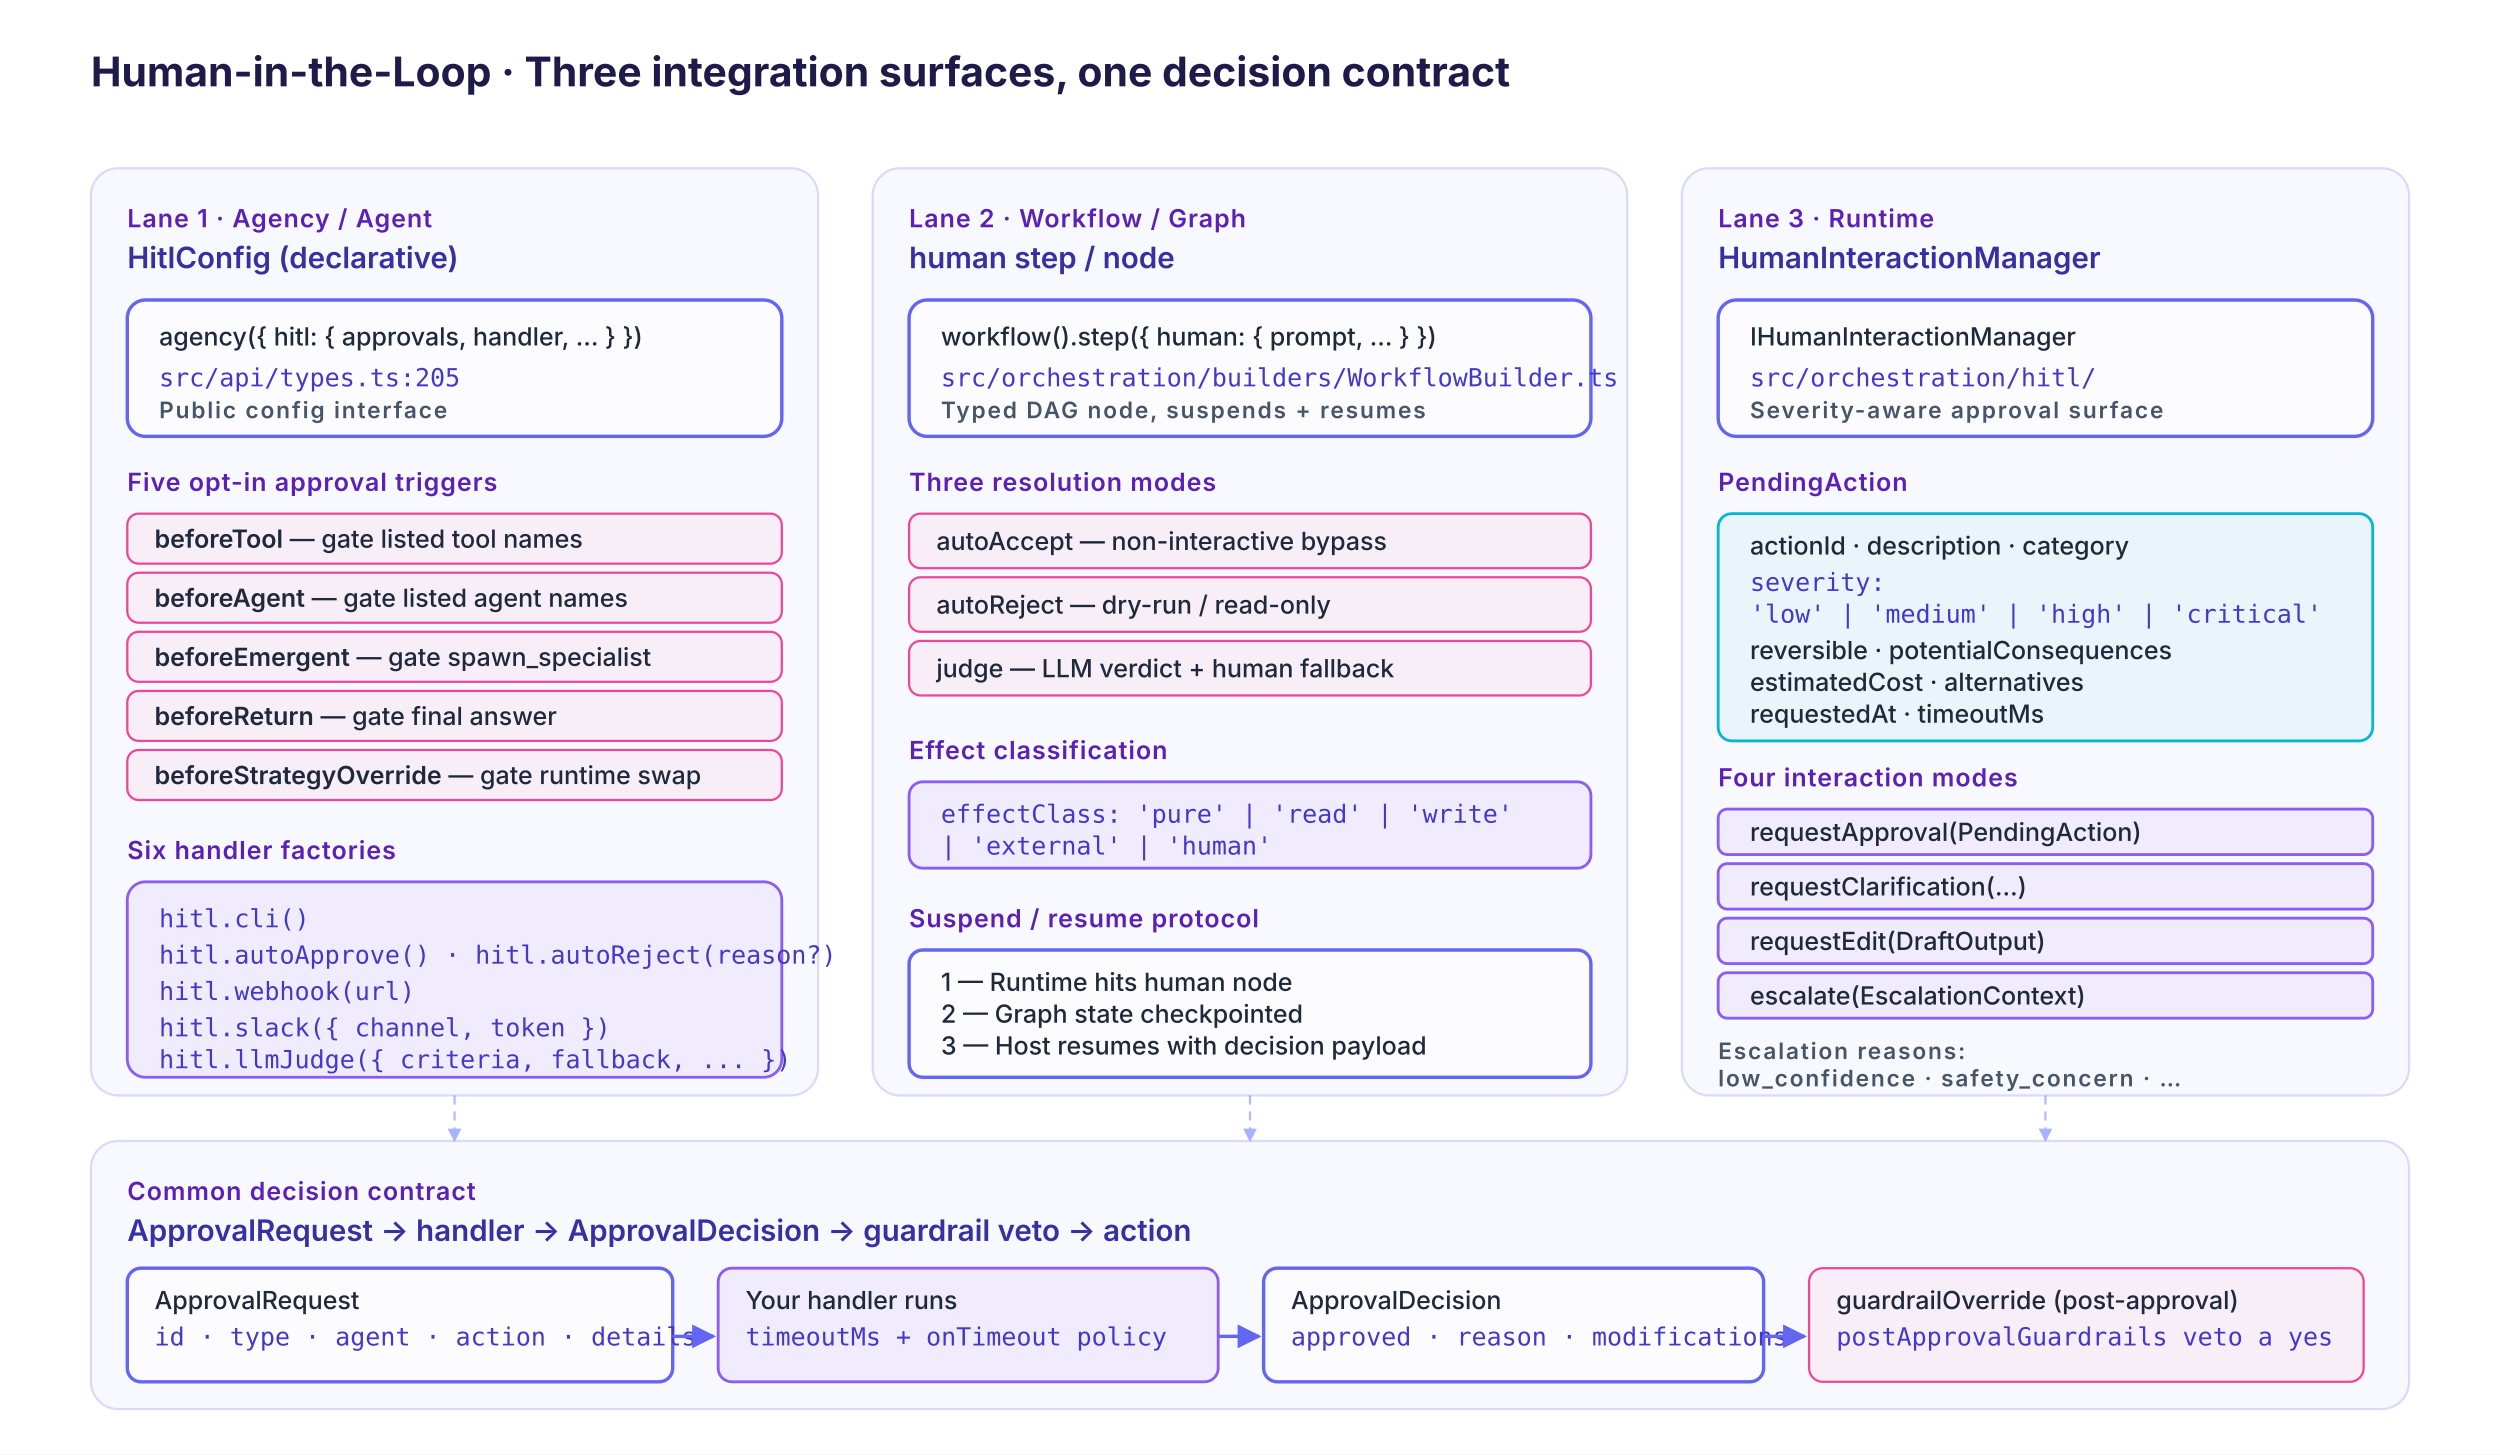
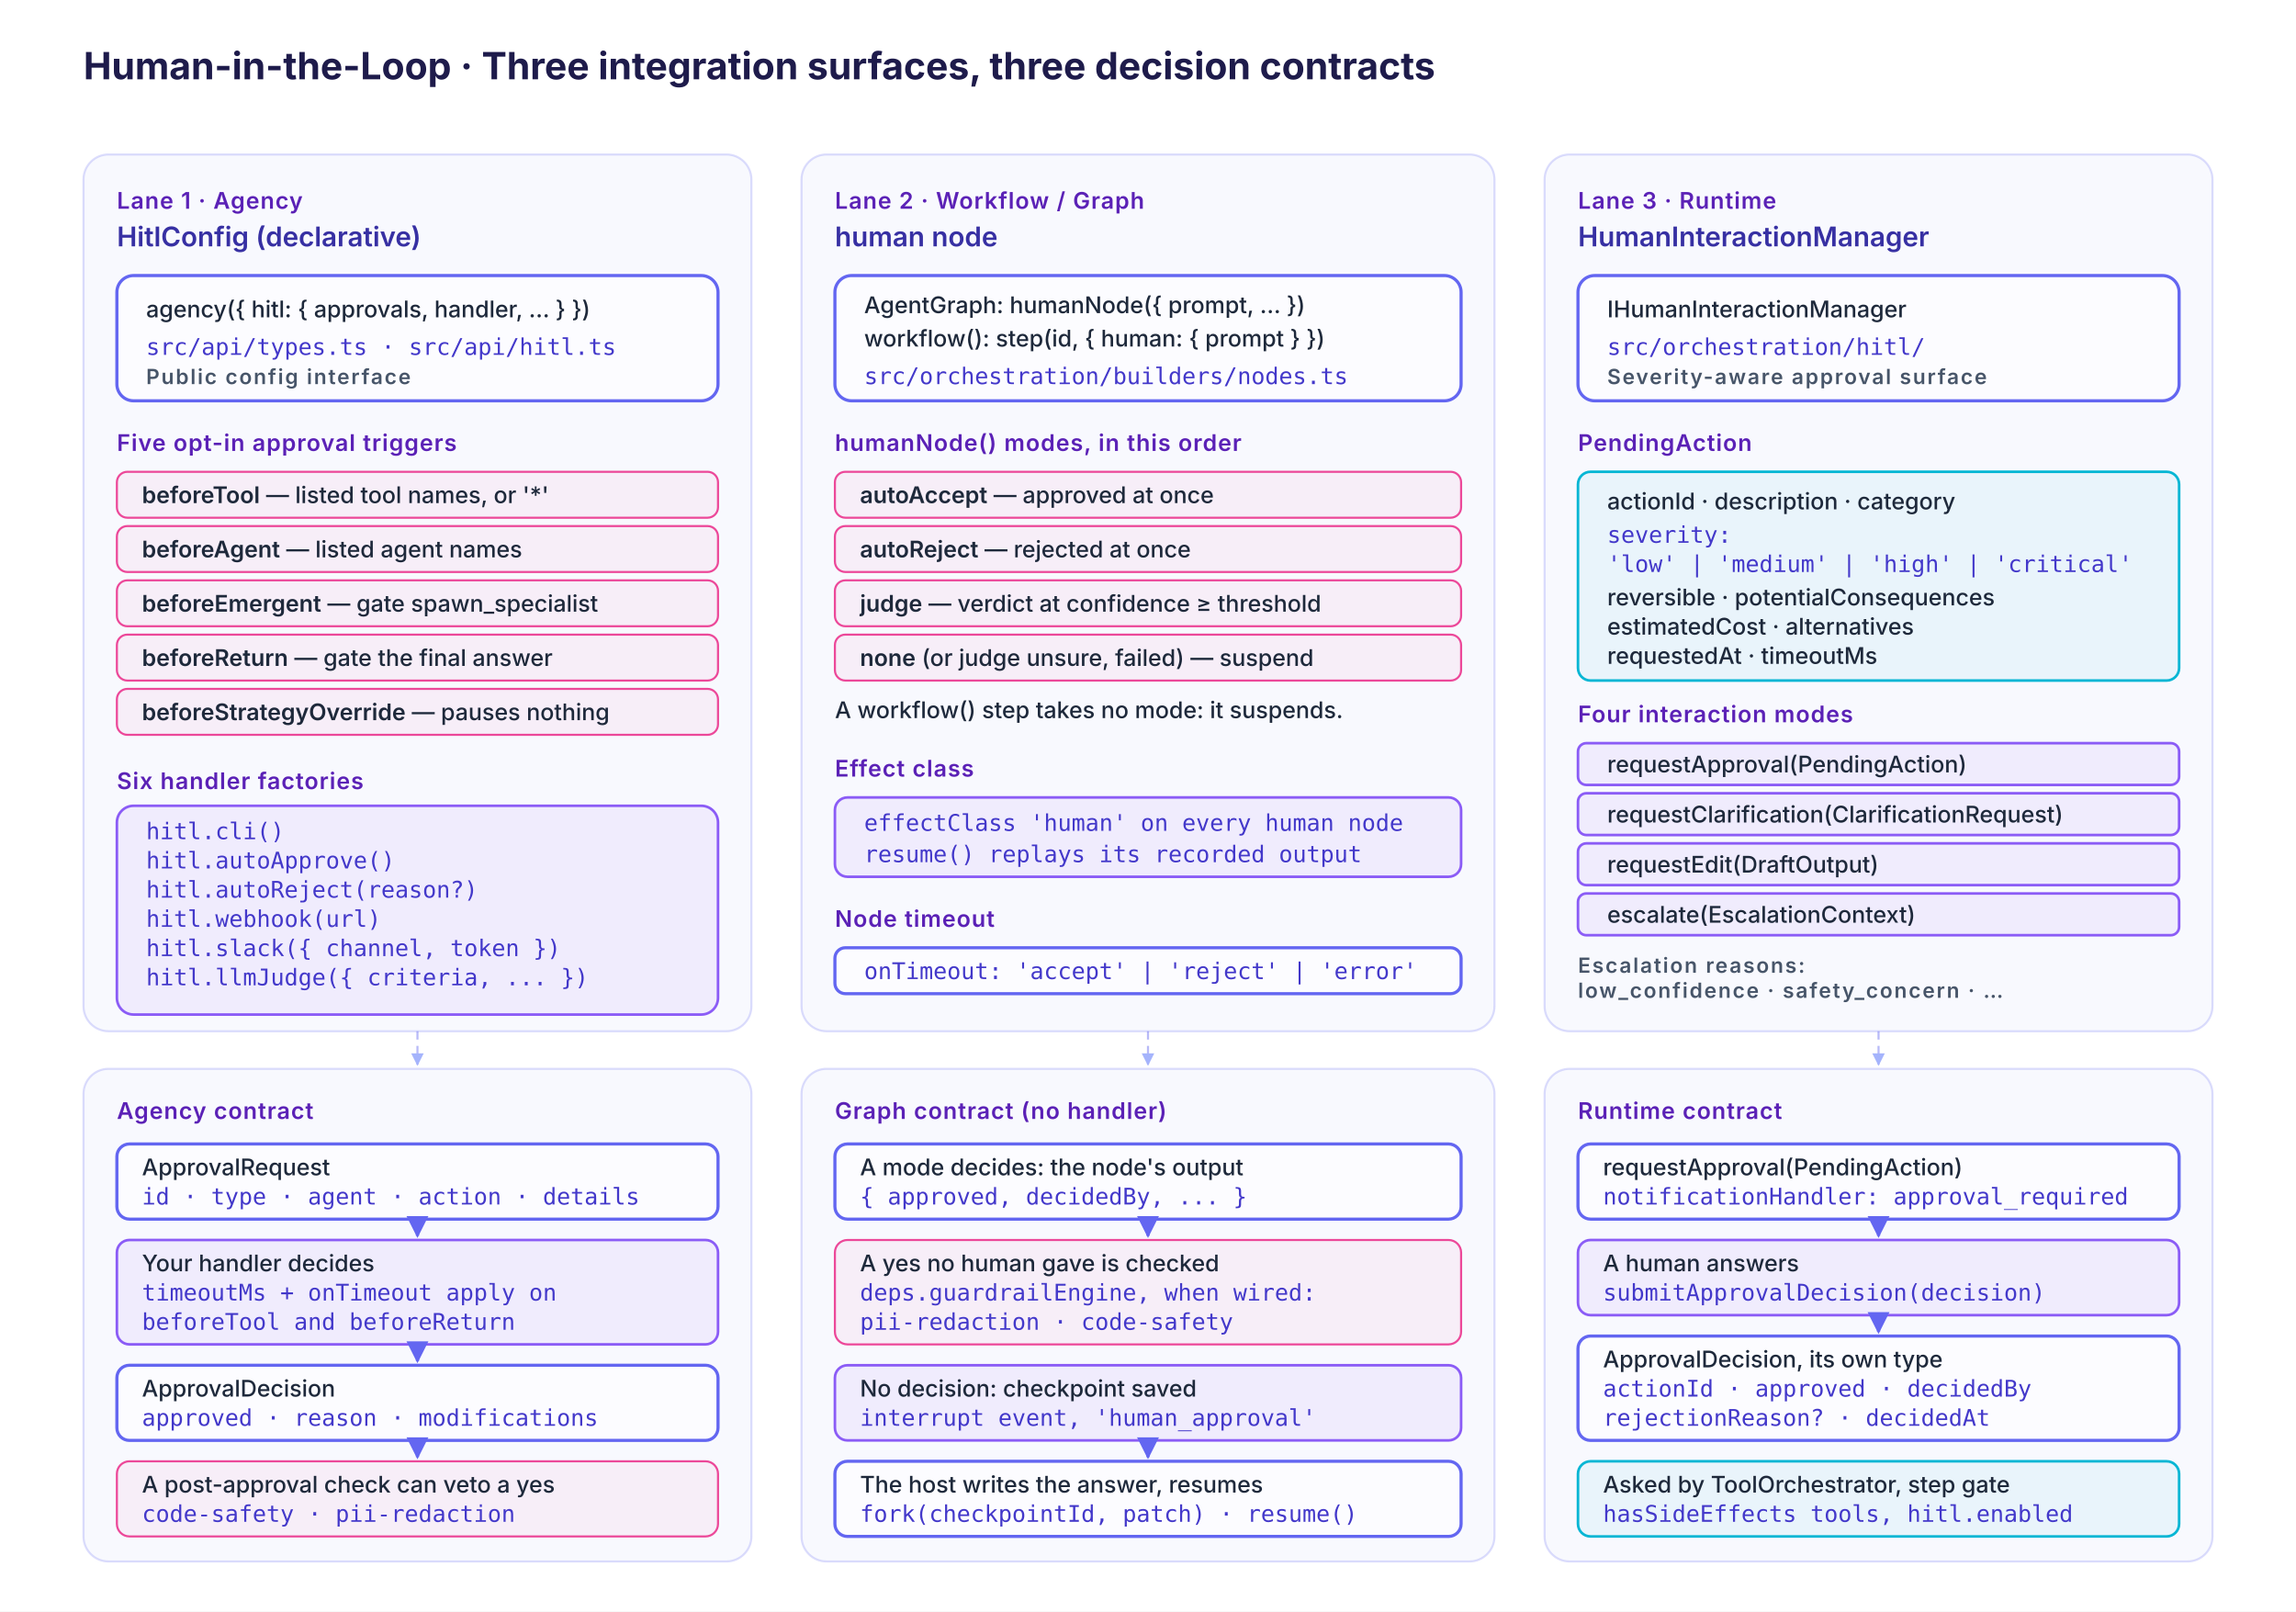
- <svg xmlns="http://www.w3.org/2000/svg" viewBox="0 0 1100 640" width="1100" height="640">
+ <svg xmlns="http://www.w3.org/2000/svg" viewBox="0 0 1100 772" width="1100" height="772">
  <defs>
    <linearGradient id="hitl-brand" x1="0%" y1="0%" x2="100%" y2="0%">
      <stop offset="0%" stop-color="#6366f1" />
      <stop offset="50%" stop-color="#8b5cf6" />
      <stop offset="100%" stop-color="#ec4899" />
    </linearGradient>
    <style>
      .bg { fill: #ffffff; }
      .lane-bg { fill: rgba(99, 102, 241, 0.04); stroke: rgba(99, 102, 241, 0.22); stroke-width: 1; }
      .card    { fill: rgba(255, 255, 255, 0.5); stroke: #6366f1; stroke-width: 1.5; }
      .trigger { fill: rgba(236, 72, 153, 0.06); stroke: #ec4899; stroke-width: 1; }
      .handler { fill: rgba(139, 92, 246, 0.08); stroke: #8b5cf6; stroke-width: 1.25; }
      .runtime { fill: rgba(6, 182, 212, 0.06); stroke: #06b6d4; stroke-width: 1.25; }
      .arrow   { stroke: #6366f1; stroke-width: 1.5; fill: none; }
      .arrow-soft { stroke: rgba(99, 102, 241, 0.45); stroke-width: 1; fill: none; stroke-dasharray: 4 3; }
      .h1 { font: 700 18px Inter, system-ui, sans-serif; fill: #1e1b4b; }
      .h2 { font: 600 13px Inter, system-ui, sans-serif; fill: #3730a3; }
      .h3 { font: 600 11px Inter, system-ui, sans-serif; fill: #5b21b6; letter-spacing: 0.04em; text-transform: uppercase; }
      .b  { font: 500 11px Inter, system-ui, sans-serif; fill: #1e293b; }
      .m  { font: 11px 'JetBrains Mono', ui-monospace, monospace; fill: #4338ca; }
      .lbl{ font: 600 10px Inter, system-ui, sans-serif; fill: #475569; letter-spacing: 0.08em; text-transform: uppercase; }
          </style>
    <marker id="arrowhead" viewBox="0 0 10 10" refX="9" refY="5" markerWidth="7" markerHeight="7" orient="auto">
      <path d="M 0 0 L 10 5 L 0 10 z" fill="#6366f1" />
    </marker>
    <marker id="arrowhead-soft" viewBox="0 0 10 10" refX="9" refY="5" markerWidth="6" markerHeight="6" orient="auto">
      <path d="M 0 0 L 10 5 L 0 10 z" fill="#a5b4fc" />
    </marker>
  </defs>
-   <rect class="bg" x="0" y="0" width="1100" height="640" />
-   <text x="40" y="38" class="h1">Human-in-the-Loop · Three integration surfaces, one decision contract</text>
+   <rect class="bg" x="0" y="0" width="1100" height="772" />
+   <text x="40" y="38" class="h1">Human-in-the-Loop · Three integration surfaces, three decision contracts</text>
  <line x1="40" y1="52" x2="1060" y2="52" stroke="url(#hitl-brand)" stroke-width="2" />
-   <rect x="40" y="74" width="320" height="408" rx="12" class="lane-bg" />
-   <text x="56" y="100" class="h3">Lane 1 · Agency / Agent</text>
+   <rect x="40" y="74" width="320" height="420" rx="12" class="lane-bg" />
+   <text x="56" y="100" class="h3">Lane 1 · Agency</text>
  <text x="56" y="118" class="h2">HitlConfig (declarative)</text>
  <rect x="56" y="132" width="288" height="60" rx="8" class="card" />
  <text x="70" y="152" class="b">agency({ hitl: { approvals, handler, ... } })</text>
-   <text x="70" y="170" class="m">src/api/types.ts:205</text>
+   <text x="70" y="170" class="m">src/api/types.ts · src/api/hitl.ts</text>
  <text x="70" y="184" class="lbl">Public config interface</text>
  <text x="56" y="216" class="h3">Five opt-in approval triggers</text>
  <rect x="56" y="226" width="288" height="22" rx="5" class="trigger" />
  <text x="68" y="241" class="b">
-     <tspan font-weight="600">beforeTool</tspan> — gate listed tool names</text>
+     <tspan font-weight="600">beforeTool</tspan> — listed tool names, or '*'</text>
  <rect x="56" y="252" width="288" height="22" rx="5" class="trigger" />
  <text x="68" y="267" class="b">
-     <tspan font-weight="600">beforeAgent</tspan> — gate listed agent names</text>
+     <tspan font-weight="600">beforeAgent</tspan> — listed agent names</text>
  <rect x="56" y="278" width="288" height="22" rx="5" class="trigger" />
  <text x="68" y="293" class="b">
    <tspan font-weight="600">beforeEmergent</tspan> — gate spawn_specialist</text>
  <rect x="56" y="304" width="288" height="22" rx="5" class="trigger" />
  <text x="68" y="319" class="b">
-     <tspan font-weight="600">beforeReturn</tspan> — gate final answer</text>
+     <tspan font-weight="600">beforeReturn</tspan> — gate the final answer</text>
  <rect x="56" y="330" width="288" height="22" rx="5" class="trigger" />
  <text x="68" y="345" class="b">
-     <tspan font-weight="600">beforeStrategyOverride</tspan> — gate runtime swap</text>
+     <tspan font-weight="600">beforeStrategyOverride</tspan> — pauses nothing</text>
  <text x="56" y="378" class="h3">Six handler factories</text>
-   <rect x="56" y="388" width="288" height="86" rx="8" class="handler" />
-   <text x="70" y="408" class="m">hitl.cli()</text>
-   <text x="70" y="424" class="m">hitl.autoApprove() · hitl.autoReject(reason?)</text>
-   <text x="70" y="440" class="m">hitl.webhook(url)</text>
-   <text x="70" y="456" class="m">hitl.slack({ channel, token })</text>
-   <text x="70" y="470" class="m">hitl.llmJudge({ criteria, fallback, ... })</text>
-   <rect x="384" y="74" width="332" height="408" rx="12" class="lane-bg" />
+   <rect x="56" y="386" width="288" height="100" rx="8" class="handler" />
+   <text x="70" y="402" class="m">hitl.cli()</text>
+   <text x="70" y="416" class="m">hitl.autoApprove()</text>
+   <text x="70" y="430" class="m">hitl.autoReject(reason?)</text>
+   <text x="70" y="444" class="m">hitl.webhook(url)</text>
+   <text x="70" y="458" class="m">hitl.slack({ channel, token })</text>
+   <text x="70" y="472" class="m">hitl.llmJudge({ criteria, ... })</text>
+   <rect x="384" y="74" width="332" height="420" rx="12" class="lane-bg" />
  <text x="400" y="100" class="h3">Lane 2 · Workflow / Graph</text>
-   <text x="400" y="118" class="h2">human step / node</text>
+   <text x="400" y="118" class="h2">human node</text>
  <rect x="400" y="132" width="300" height="60" rx="8" class="card" />
-   <text x="414" y="152" class="b">workflow().step({ human: { prompt, ... } })</text>
-   <text x="414" y="170" class="m">src/orchestration/builders/WorkflowBuilder.ts</text>
-   <text x="414" y="184" class="lbl">Typed DAG node, suspends + resumes</text>
-   <text x="400" y="216" class="h3">Three resolution modes</text>
-   <rect x="400" y="226" width="300" height="24" rx="5" class="trigger" />
-   <text x="412" y="242" class="b">autoAccept — non-interactive bypass</text>
-   <rect x="400" y="254" width="300" height="24" rx="5" class="trigger" />
-   <text x="412" y="270" class="b">autoReject — dry-run / read-only</text>
-   <rect x="400" y="282" width="300" height="24" rx="5" class="trigger" />
-   <text x="412" y="298" class="b">judge — LLM verdict + human fallback</text>
-   <text x="400" y="334" class="h3">Effect classification</text>
-   <rect x="400" y="344" width="300" height="38" rx="6" class="handler" />
-   <text x="414" y="362" class="m">effectClass: 'pure' | 'read' | 'write'</text>
-   <text x="414" y="376" class="m">                 | 'external' | 'human'</text>
-   <text x="400" y="408" class="h3">Suspend / resume protocol</text>
-   <rect x="400" y="418" width="300" height="56" rx="6" class="card" />
-   <text x="414" y="436" class="b">1 — Runtime hits human node</text>
-   <text x="414" y="450" class="b">2 — Graph state checkpointed</text>
-   <text x="414" y="464" class="b">3 — Host resumes with decision payload</text>
-   <rect x="740" y="74" width="320" height="408" rx="12" class="lane-bg" />
+   <text x="414" y="150" class="b">AgentGraph: humanNode({ prompt, ... })</text>
+   <text x="414" y="166" class="b">workflow(): step(id, { human: { prompt } })</text>
+   <text x="414" y="184" class="m">src/orchestration/builders/nodes.ts</text>
+   <text x="400" y="216" class="h3">humanNode() modes, in this order</text>
+   <rect x="400" y="226" width="300" height="22" rx="5" class="trigger" />
+   <text x="412" y="241" class="b">
+     <tspan font-weight="600">autoAccept</tspan> — approved at once</text>
+   <rect x="400" y="252" width="300" height="22" rx="5" class="trigger" />
+   <text x="412" y="267" class="b">
+     <tspan font-weight="600">autoReject</tspan> — rejected at once</text>
+   <rect x="400" y="278" width="300" height="22" rx="5" class="trigger" />
+   <text x="412" y="293" class="b">
+     <tspan font-weight="600">judge</tspan> — verdict at confidence ≥ threshold</text>
+   <rect x="400" y="304" width="300" height="22" rx="5" class="trigger" />
+   <text x="412" y="319" class="b">
+     <tspan font-weight="600">none</tspan> (or judge unsure, failed) — suspend</text>
+   <text x="400" y="344" class="b">A workflow() step takes no mode: it suspends.</text>
+   <text x="400" y="372" class="h3">Effect class</text>
+   <rect x="400" y="382" width="300" height="38" rx="6" class="handler" />
+   <text x="414" y="398" class="m">effectClass 'human' on every human node</text>
+   <text x="414" y="413" class="m">resume() replays its recorded output</text>
+   <text x="400" y="444" class="h3">Node timeout</text>
+   <rect x="400" y="454" width="300" height="22" rx="5" class="card" />
+   <text x="414" y="469" class="m">onTimeout: 'accept' | 'reject' | 'error'</text>
+   <rect x="740" y="74" width="320" height="420" rx="12" class="lane-bg" />
  <text x="756" y="100" class="h3">Lane 3 · Runtime</text>
  <text x="756" y="118" class="h2">HumanInteractionManager</text>
  <rect x="756" y="132" width="288" height="60" rx="8" class="card" />
  <text x="770" y="152" class="b">IHumanInteractionManager</text>
  <text x="770" y="170" class="m">src/orchestration/hitl/</text>
  <text x="770" y="184" class="lbl">Severity-aware approval surface</text>
  <text x="756" y="216" class="h3">PendingAction</text>
  <rect x="756" y="226" width="288" height="100" rx="6" class="runtime" />
  <text x="770" y="244" class="b">actionId · description · category</text>
  <text x="770" y="260" class="m">severity:</text>
  <text x="770" y="274" class="m">  'low' | 'medium' | 'high' | 'critical'</text>
  <text x="770" y="290" class="b">reversible · potentialConsequences</text>
  <text x="770" y="304" class="b">estimatedCost · alternatives</text>
  <text x="770" y="318" class="b">requestedAt · timeoutMs</text>
  <text x="756" y="346" class="h3">Four interaction modes</text>
  <rect x="756" y="356" width="288" height="20" rx="4" class="handler" />
  <text x="770" y="370" class="b">requestApproval(PendingAction)</text>
  <rect x="756" y="380" width="288" height="20" rx="4" class="handler" />
-   <text x="770" y="394" class="b">requestClarification(...)</text>
+   <text x="770" y="394" class="b">requestClarification(ClarificationRequest)</text>
  <rect x="756" y="404" width="288" height="20" rx="4" class="handler" />
  <text x="770" y="418" class="b">requestEdit(DraftOutput)</text>
  <rect x="756" y="428" width="288" height="20" rx="4" class="handler" />
  <text x="770" y="442" class="b">escalate(EscalationContext)</text>
  <text x="756" y="466" class="lbl">Escalation reasons:</text>
  <text x="756" y="478" class="lbl">low_confidence · safety_concern · …</text>
-   <rect x="40" y="502" width="1020" height="118" rx="12" class="lane-bg" />
-   <text x="56" y="528" class="h3">Common decision contract</text>
-   <text x="56" y="546" class="h2">ApprovalRequest → handler → ApprovalDecision → guardrail veto → action</text>
-   <rect x="56" y="558" width="240" height="50" rx="6" class="card" />
-   <text x="68" y="576" class="b">ApprovalRequest</text>
-   <text x="68" y="592" class="m">id · type · agent · action · details</text>
-   <rect x="316" y="558" width="220" height="50" rx="6" class="handler" />
-   <text x="328" y="576" class="b">Your handler runs</text>
-   <text x="328" y="592" class="m">timeoutMs + onTimeout policy</text>
-   <rect x="556" y="558" width="220" height="50" rx="6" class="card" />
-   <text x="568" y="576" class="b">ApprovalDecision</text>
-   <text x="568" y="592" class="m">approved · reason · modifications</text>
-   <rect x="796" y="558" width="244" height="50" rx="6" class="trigger" />
-   <text x="808" y="576" class="b">guardrailOverride (post-approval)</text>
-   <text x="808" y="592" class="m">postApprovalGuardrails veto a yes</text>
-   <path d="M 296 588 L 314 588" class="arrow" marker-end="url(#arrowhead)" />
-   <path d="M 536 588 L 554 588" class="arrow" marker-end="url(#arrowhead)" />
-   <path d="M 776 588 L 794 588" class="arrow" marker-end="url(#arrowhead)" />
-   <path d="M 200 482 Q 200 495 200 502" class="arrow-soft" marker-end="url(#arrowhead-soft)" />
-   <path d="M 550 482 Q 550 495 550 502" class="arrow-soft" marker-end="url(#arrowhead-soft)" />
-   <path d="M 900 482 Q 900 495 900 502" class="arrow-soft" marker-end="url(#arrowhead-soft)" />
+   <path d="M 200 494 L 200 510" class="arrow-soft" marker-end="url(#arrowhead-soft)" />
+   <path d="M 550 494 L 550 510" class="arrow-soft" marker-end="url(#arrowhead-soft)" />
+   <path d="M 900 494 L 900 510" class="arrow-soft" marker-end="url(#arrowhead-soft)" />
+   <rect x="40" y="512" width="320" height="236" rx="12" class="lane-bg" />
+   <text x="56" y="536" class="h3">Agency contract</text>
+   <rect x="56" y="548" width="288" height="36" rx="6" class="card" />
+   <text x="68" y="563" class="b">ApprovalRequest</text>
+   <text x="68" y="577" class="m">id · type · agent · action · details</text>
+   <rect x="56" y="594" width="288" height="50" rx="6" class="handler" />
+   <text x="68" y="609" class="b">Your handler decides</text>
+   <text x="68" y="623" class="m">timeoutMs + onTimeout apply on</text>
+   <text x="68" y="637" class="m">beforeTool and beforeReturn</text>
+   <rect x="56" y="654" width="288" height="36" rx="6" class="card" />
+   <text x="68" y="669" class="b">ApprovalDecision</text>
+   <text x="68" y="683" class="m">approved · reason · modifications</text>
+   <rect x="56" y="700" width="288" height="36" rx="6" class="trigger" />
+   <text x="68" y="715" class="b">A post-approval check can veto a yes</text>
+   <text x="68" y="729" class="m">code-safety · pii-redaction</text>
+   <path d="M 200 584 L 200 592" class="arrow" marker-end="url(#arrowhead)" />
+   <path d="M 200 644 L 200 652" class="arrow" marker-end="url(#arrowhead)" />
+   <path d="M 200 690 L 200 698" class="arrow" marker-end="url(#arrowhead)" />
+   <rect x="384" y="512" width="332" height="236" rx="12" class="lane-bg" />
+   <text x="400" y="536" class="h3">Graph contract (no handler)</text>
+   <rect x="400" y="548" width="300" height="36" rx="6" class="card" />
+   <text x="412" y="563" class="b">A mode decides: the node's output</text>
+   <text x="412" y="577" class="m">{ approved, decidedBy, ... }</text>
+   <rect x="400" y="594" width="300" height="50" rx="6" class="trigger" />
+   <text x="412" y="609" class="b">A yes no human gave is checked</text>
+   <text x="412" y="623" class="m">deps.guardrailEngine, when wired:</text>
+   <text x="412" y="637" class="m">pii-redaction · code-safety</text>
+   <rect x="400" y="654" width="300" height="36" rx="6" class="handler" />
+   <text x="412" y="669" class="b">No decision: checkpoint saved</text>
+   <text x="412" y="683" class="m">interrupt event, 'human_approval'</text>
+   <rect x="400" y="700" width="300" height="36" rx="6" class="card" />
+   <text x="412" y="715" class="b">The host writes the answer, resumes</text>
+   <text x="412" y="729" class="m">fork(checkpointId, patch) · resume()</text>
+   <path d="M 550 584 L 550 592" class="arrow" marker-end="url(#arrowhead)" />
+   <path d="M 550 690 L 550 698" class="arrow" marker-end="url(#arrowhead)" />
+   <rect x="740" y="512" width="320" height="236" rx="12" class="lane-bg" />
+   <text x="756" y="536" class="h3">Runtime contract</text>
+   <rect x="756" y="548" width="288" height="36" rx="6" class="card" />
+   <text x="768" y="563" class="b">requestApproval(PendingAction)</text>
+   <text x="768" y="577" class="m">notificationHandler: approval_required</text>
+   <rect x="756" y="594" width="288" height="36" rx="6" class="handler" />
+   <text x="768" y="609" class="b">A human answers</text>
+   <text x="768" y="623" class="m">submitApprovalDecision(decision)</text>
+   <rect x="756" y="640" width="288" height="50" rx="6" class="card" />
+   <text x="768" y="655" class="b">ApprovalDecision, its own type</text>
+   <text x="768" y="669" class="m">actionId · approved · decidedBy</text>
+   <text x="768" y="683" class="m">rejectionReason? · decidedAt</text>
+   <rect x="756" y="700" width="288" height="36" rx="6" class="runtime" />
+   <text x="768" y="715" class="b">Asked by ToolOrchestrator, step gate</text>
+   <text x="768" y="729" class="m">hasSideEffects tools, hitl.enabled</text>
+   <path d="M 900 584 L 900 592" class="arrow" marker-end="url(#arrowhead)" />
+   <path d="M 900 630 L 900 638" class="arrow" marker-end="url(#arrowhead)" />
</svg>
